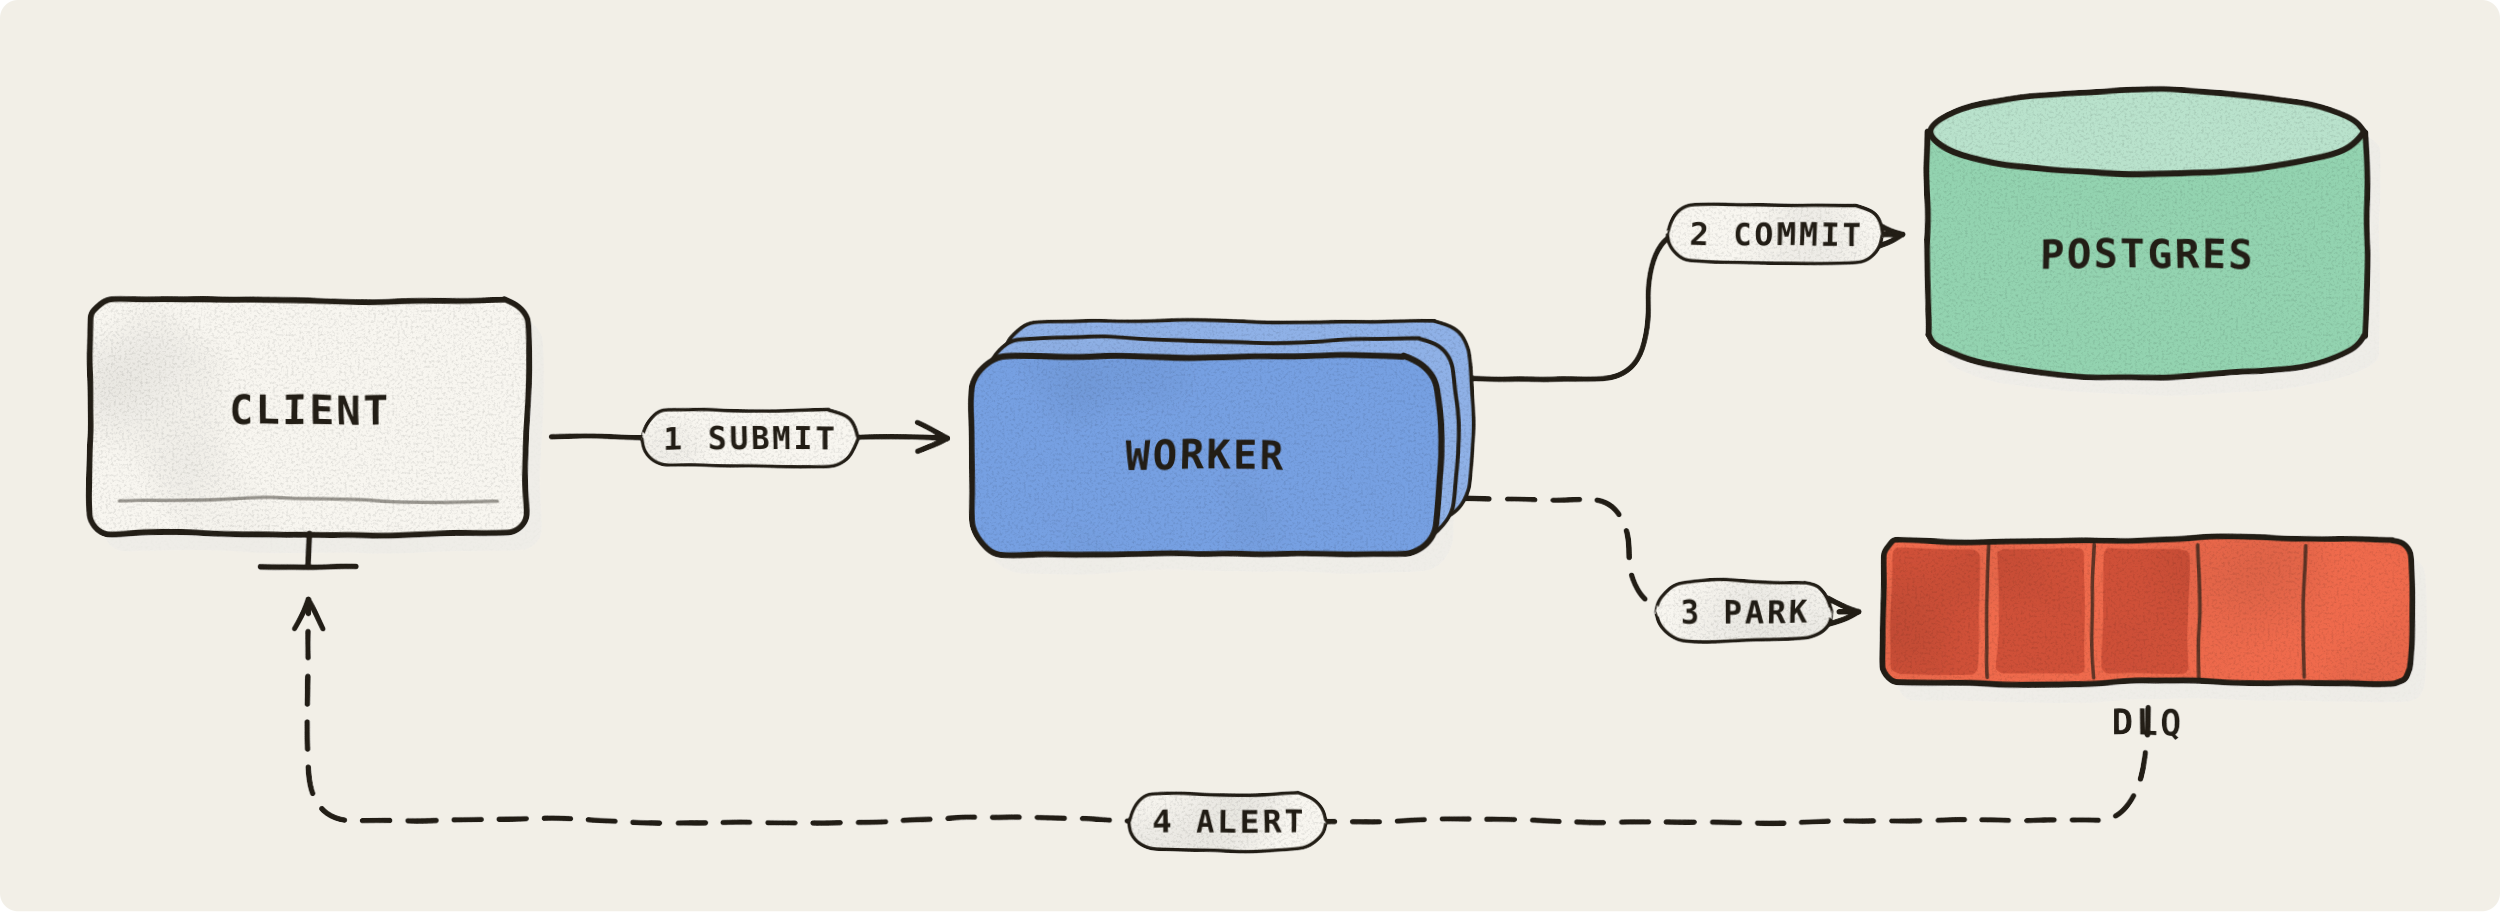
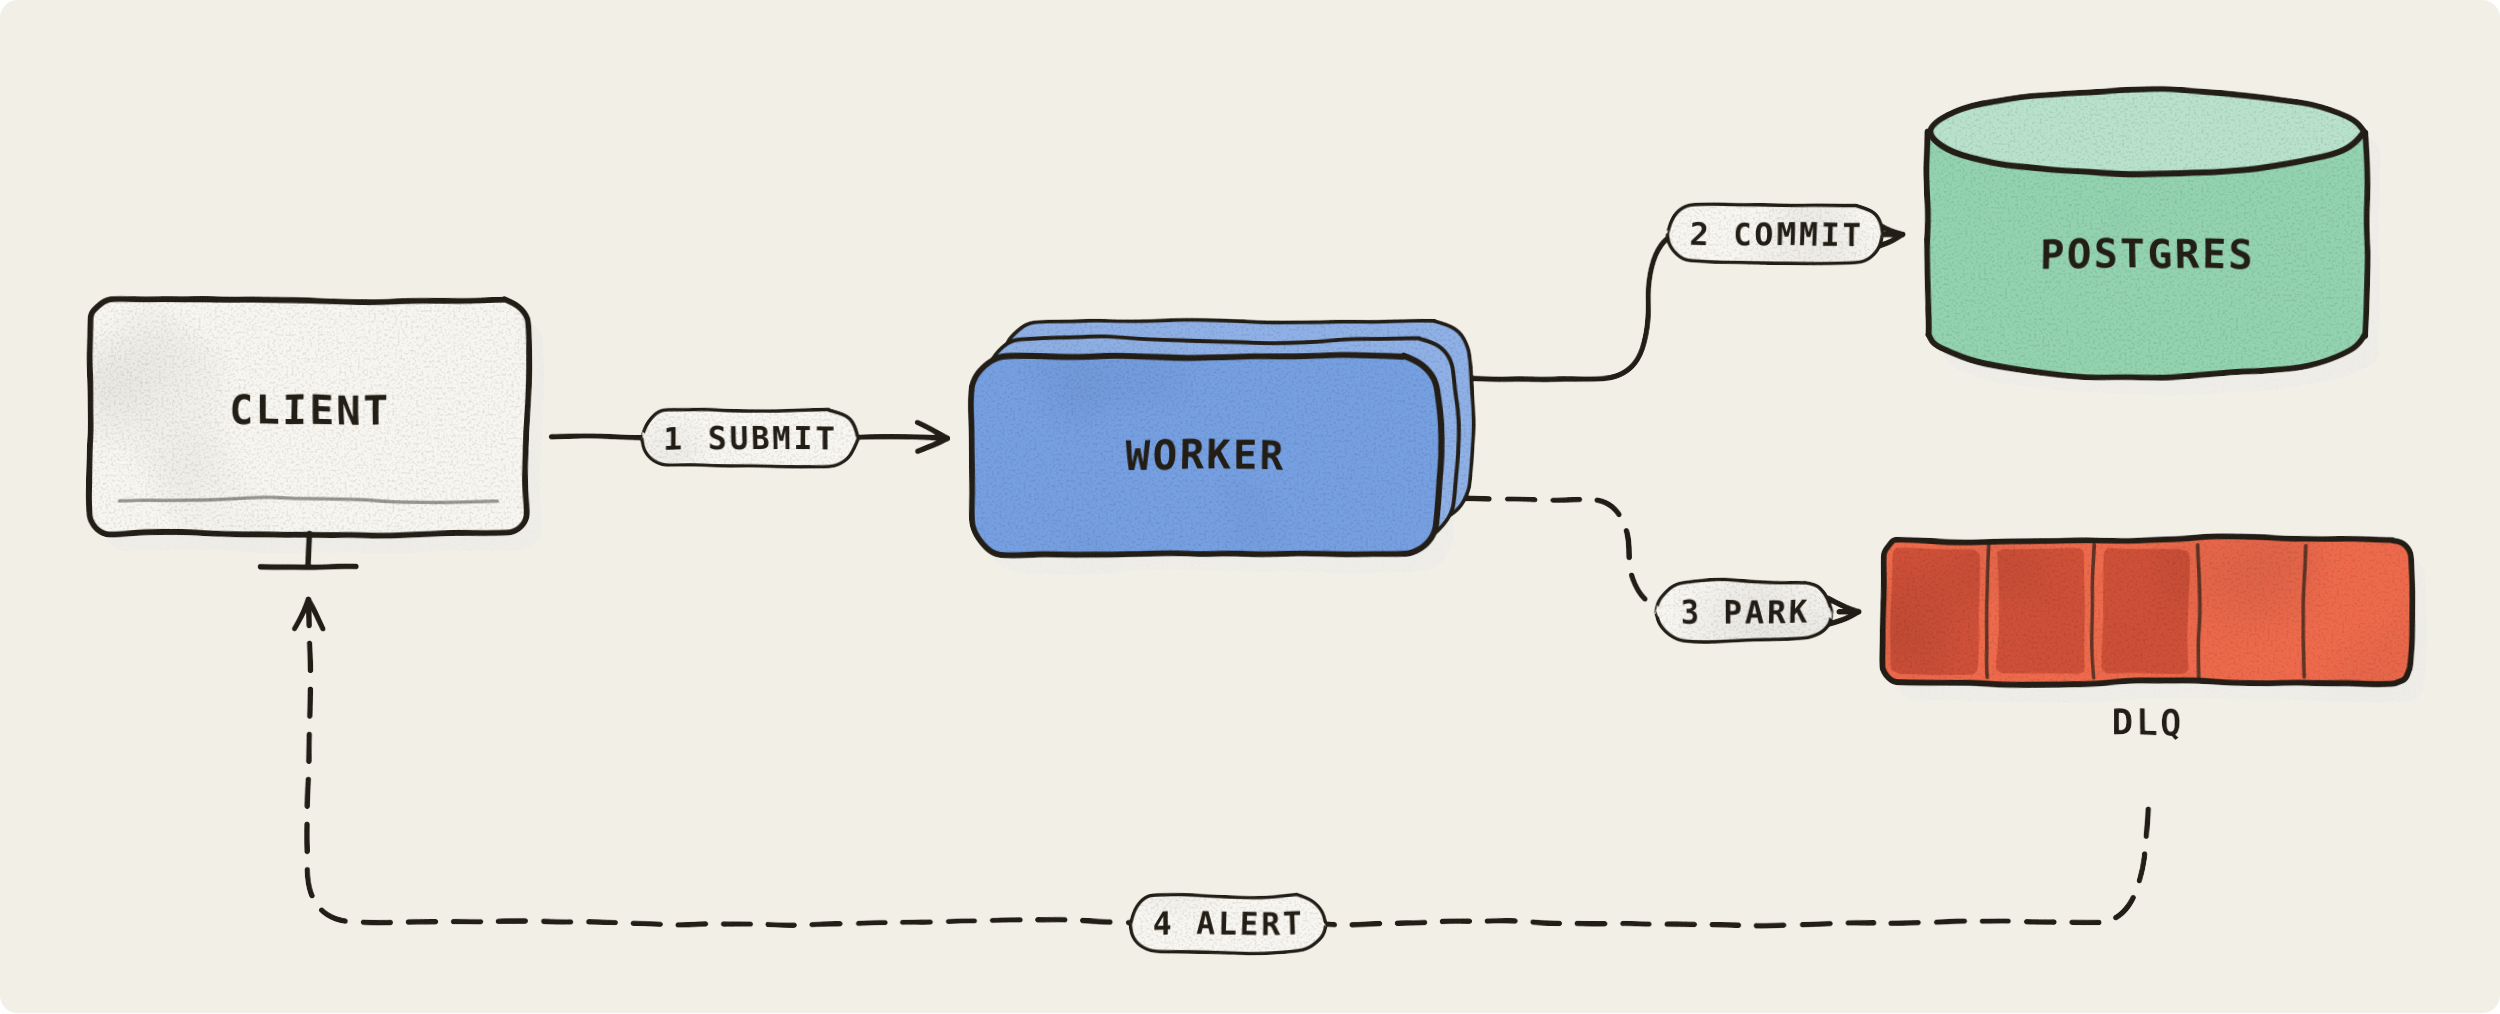
- <svg xmlns="http://www.w3.org/2000/svg" viewBox="50.0 50.0 834.0 304.0" width="834" height="304" font-family="ui-monospace, 'SF Mono', Menlo, Consolas, monospace">
-   <rect x="50.0" y="50.0" width="834.0" height="304.0" fill="#f2efe7" rx="6" />
+ <svg xmlns="http://www.w3.org/2000/svg" viewBox="50.0 50.0 834.0 338.0" width="834" height="338" font-family="ui-monospace, 'SF Mono', Menlo, Consolas, monospace">
+   <rect x="50.0" y="50.0" width="834.0" height="338.0" fill="#f2efe7" rx="6" />
  <defs>
    <filter id="hand" x="-4%" y="-4%" width="108%" height="108%" color-interpolation-filters="sRGB">
      <feTurbulence type="fractalNoise" baseFrequency="0.038" numOctaves="2" seed="4" result="warp" />
      <feDisplacementMap in="SourceGraphic" in2="warp" scale="1.43" xChannelSelector="R" yChannelSelector="G" result="wob" />
      <feTurbulence type="fractalNoise" baseFrequency="1.13" numOctaves="3" seed="11" result="n1" />
      <feColorMatrix in="n1" type="matrix" values=".26 0 0 0 .86  .26 0 0 0 .86  .26 0 0 0 .86  0 0 0 0 1" result="grain" />
      <feTurbulence type="fractalNoise" baseFrequency="0.015" numOctaves="2" seed="7" result="n2" />
      <feColorMatrix in="n2" type="matrix" values=".3 0 0 0 .87  .3 0 0 0 .87  .3 0 0 0 .87  0 0 0 0 1" result="blot" />
      <feBlend in="wob" in2="grain" mode="multiply" result="g1" />
      <feBlend in="g1" in2="blot" mode="multiply" result="g2" />
      <feComposite in="g2" in2="wob" operator="in" />
    </filter>
  </defs>
  <g filter="url(#hand)" transform="translate(16 16)">
    <g class="edge" data-edge="client&gt;worker" opacity="1">
      <path class="s" d="M218 179.49Q251 179.81 267.5 179.8Q284 179.78 300.5 179.95Q317 180.11 333.5 180.06L350 180" fill="none" stroke="#231e16" stroke-width="1.9" stroke-linejoin="round" stroke-linecap="round" />
      <path class="s" d="M340.11 175.16Q345.04 177.62 347.52 178.81L350 180" fill="none" stroke="#231e16" stroke-width="1.9" stroke-linejoin="round" stroke-linecap="round" />
      <path class="s" d="M340.03 184.65Q345.12 182.56 347.56 181.28L350 180" fill="none" stroke="#231e16" stroke-width="1.9" stroke-linejoin="round" stroke-linecap="round" />
      <g class="tag">
        <path class="f" d="M310.5 170.7Q313.94 171.58 315.62 172.42Q317.3 173.25 318.21 174.83Q319.11 176.41 319.58 178.2Q320.04 180 320.2 180.03Q320.37 180.07 319.73 181.77Q319.09 183.48 318.16 185.08Q317.24 186.69 315.71 187.74Q314.18 188.79 312.36 189.24Q310.54 189.7 301.69 189.76Q292.85 189.82 284 189.58Q275.15 189.34 266.31 189.41Q257.46 189.48 255.69 189.06Q253.91 188.65 252.35 187.67Q250.78 186.69 249.68 185.17Q248.59 183.65 248.27 181.83Q247.96 180 247.96 180Q247.95 180 248.44 178.27Q248.93 176.53 249.91 175.02Q250.89 173.51 252.33 172.21Q253.76 170.92 255.61 170.58Q257.46 170.24 266.31 170.62Q275.15 171 284 171.13Q292.85 171.26 301.69 170.88L310.54 170.5Z" fill="#f8f6f0" />
        <path class="s" d="M310.5 170.7Q313.94 171.58 315.62 172.42Q317.3 173.25 318.21 174.83Q319.11 176.41 319.58 178.2Q320.04 180 320.2 180.03Q320.37 180.07 319.73 181.77Q319.09 183.48 318.16 185.08Q317.24 186.69 315.71 187.74Q314.18 188.79 312.36 189.24Q310.54 189.7 301.69 189.76Q292.85 189.82 284 189.58Q275.15 189.34 266.31 189.41Q257.46 189.48 255.69 189.06Q253.91 188.65 252.35 187.67Q250.78 186.69 249.68 185.17Q248.59 183.65 248.27 181.83Q247.96 180 247.96 180Q247.95 180 248.44 178.27Q248.93 176.53 249.91 175.02Q250.89 173.51 252.33 172.21Q253.76 170.92 255.61 170.58Q257.46 170.24 266.31 170.62Q275.15 171 284 171.13Q292.85 171.26 301.69 170.88L310.54 170.5Z" fill="none" stroke="#231e16" stroke-width="1.2" stroke-linejoin="round" stroke-linecap="round" />
        <text class="t" x="284" y="183.78" fill="#231e16" font-size="10.5" font-weight="700" text-anchor="middle" letter-spacing="0.09em">1 SUBMIT</text>
      </g>
    </g>
    <g class="edge" data-edge="worker&gt;db" opacity="1">
      <path class="s" d="M522 160.16Q552.87 160.69 568.51 160.21Q584.14 159.72 583.94 135.62Q583.74 111.52 597.95 111.18Q612.16 110.84 626.37 111.39Q640.58 111.95 654.79 111.98L669 112" fill="none" stroke="#231e16" stroke-width="1.9" stroke-linejoin="round" stroke-linecap="round" />
      <path class="s" d="M658.83 107.79Q663.65 110.49 666.33 111.24L669 112" fill="none" stroke="#231e16" stroke-width="1.9" stroke-linejoin="round" stroke-linecap="round" />
      <path class="s" d="M658.93 116.44Q664.24 114.83 666.62 113.42L669 112" fill="none" stroke="#231e16" stroke-width="1.9" stroke-linejoin="round" stroke-linecap="round" />
      <g class="tag">
        <path class="f" d="M652.91 102.5Q656.38 103.47 658.04 104.35Q659.71 105.23 660.7 106.8Q661.69 108.36 662.05 110.18Q662.41 112 662.33 111.98Q662.24 111.97 661.91 113.76Q661.57 115.56 660.57 117.09Q659.56 118.62 658.06 119.75Q656.56 120.87 654.74 121.24Q652.91 121.61 644.06 121.73Q635.22 121.86 626.37 121.82Q617.52 121.79 608.7 121.55Q599.87 121.31 598 121.09Q596.13 120.88 594.64 119.78Q593.16 118.69 592.05 117.17Q590.95 115.66 590.64 113.83Q590.33 112 590.41 112.02Q590.5 112.03 590.92 110.29Q591.33 108.55 592.2 106.88Q593.06 105.2 594.58 104Q596.11 102.8 597.97 102.47Q599.83 102.13 608.68 102.14Q617.52 102.15 626.37 102.41Q635.22 102.68 644.06 102.59L652.91 102.5Z" fill="#f8f6f0" />
        <path class="s" d="M652.91 102.5Q656.38 103.47 658.04 104.35Q659.71 105.23 660.7 106.8Q661.69 108.36 662.05 110.18Q662.41 112 662.33 111.98Q662.24 111.97 661.91 113.76Q661.57 115.56 660.57 117.09Q659.56 118.62 658.06 119.75Q656.56 120.87 654.74 121.24Q652.91 121.61 644.06 121.73Q635.22 121.86 626.37 121.82Q617.52 121.79 608.7 121.55Q599.87 121.31 598 121.09Q596.13 120.88 594.64 119.78Q593.16 118.69 592.05 117.17Q590.95 115.66 590.64 113.83Q590.33 112 590.41 112.02Q590.5 112.03 590.92 110.29Q591.33 108.55 592.2 106.88Q593.06 105.2 594.58 104Q596.11 102.8 597.97 102.47Q599.83 102.13 608.68 102.14Q617.52 102.15 626.37 102.41Q635.22 102.68 644.06 102.59L652.91 102.5Z" fill="none" stroke="#231e16" stroke-width="1.2" stroke-linejoin="round" stroke-linecap="round" />
        <text class="t" x="626.37" y="115.78" fill="#231e16" font-size="10.5" font-weight="700" text-anchor="middle" letter-spacing="0.09em">2 COMMIT</text>
      </g>
    </g>
    <g class="edge" data-edge="worker&gt;dlq" opacity="1">
      <path class="s" d="M522 200.21Q549.72 201.07 563.61 200.68Q577.49 200.28 577.47 219.08Q577.44 237.88 596.58 238.27Q615.72 238.66 634.86 238.33L654 238" fill="none" stroke="#231e16" stroke-width="1.9" stroke-linejoin="round" stroke-linecap="round" stroke-dasharray="9 6" />
      <path class="s" d="M643.93 233.58Q648.75 236.28 651.37 237.14L654 238" fill="none" stroke="#231e16" stroke-width="1.9" stroke-linejoin="round" stroke-linecap="round" />
      <path class="s" d="M643.85 242.26Q649.22 240.78 651.61 239.39L654 238" fill="none" stroke="#231e16" stroke-width="1.9" stroke-linejoin="round" stroke-linecap="round" />
      <g class="tag">
        <path class="f" d="M635.77 228.41Q639.58 228.93 640.96 230.15Q642.35 231.36 643.28 232.89Q644.21 234.43 644.73 236.21Q645.25 238 645.28 238.01Q645.32 238.01 645.03 239.9Q644.75 241.79 643.58 243.2Q642.4 244.62 640.85 245.48Q639.3 246.35 637.52 246.84Q635.75 247.33 629.07 247.22Q622.4 247.11 615.72 247.49Q609.04 247.88 602.33 247.86Q595.62 247.83 593.86 247.27Q592.1 246.71 590.63 245.65Q589.16 244.59 588.06 243.11Q586.96 241.63 586.57 239.81Q586.19 238 586.14 237.99Q586.1 237.98 586.51 236.18Q586.92 234.37 588.05 232.98Q589.18 231.6 590.62 230.43Q592.06 229.27 593.88 228.78Q595.69 228.3 602.37 227.85Q609.04 227.4 615.72 227.75Q622.4 228.09 629.07 228.29L635.75 228.5Z" fill="#f8f6f0" />
        <path class="s" d="M635.77 228.41Q639.58 228.93 640.96 230.15Q642.35 231.36 643.28 232.89Q644.21 234.43 644.73 236.21Q645.25 238 645.28 238.01Q645.32 238.01 645.03 239.9Q644.75 241.79 643.58 243.2Q642.4 244.62 640.85 245.48Q639.3 246.35 637.52 246.84Q635.75 247.33 629.07 247.22Q622.4 247.11 615.72 247.49Q609.04 247.88 602.33 247.86Q595.62 247.83 593.86 247.27Q592.1 246.71 590.63 245.65Q589.16 244.59 588.06 243.11Q586.96 241.63 586.57 239.81Q586.19 238 586.14 237.99Q586.1 237.98 586.51 236.18Q586.92 234.37 588.05 232.98Q589.18 231.6 590.62 230.43Q592.06 229.27 593.88 228.78Q595.69 228.3 602.37 227.85Q609.04 227.4 615.72 227.75Q622.4 228.09 629.07 228.29L635.75 228.5Z" fill="none" stroke="#231e16" stroke-width="1.2" stroke-linejoin="round" stroke-linecap="round" />
        <text class="t" x="615.72" y="241.78" fill="#231e16" font-size="10.5" font-weight="700" text-anchor="middle" letter-spacing="0.09em">3 PARK</text>
      </g>
    </g>
    <g class="edge" data-edge="dlq&gt;client" opacity="1">
-       <path class="s" d="M750.5 270Q750 307.89 733.87 307.71Q717.74 307.53 701.61 307.43Q685.47 307.33 669.34 307.63Q653.21 307.94 637.08 308.43Q620.95 308.91 604.82 308.46Q588.68 308.01 572.55 308.17Q556.42 308.33 540.29 307.62Q524.16 306.91 508.03 307.69Q491.89 308.46 475.76 308.14Q459.63 307.83 443.5 308.13Q427.37 308.42 411.24 307.7Q395.11 306.98 378.97 306.85Q362.84 306.71 346.71 307.42Q330.58 308.13 314.45 308.19Q298.32 308.24 282.18 308.5Q266.05 308.76 249.92 308.12Q233.79 307.47 217.66 307.32Q201.53 307.17 185.39 307.42Q169.26 307.68 153.13 307.84Q137 308 136.53 289.5Q136.06 271 136.53 252.5L137 234" fill="none" stroke="#231e16" stroke-width="1.9" stroke-linejoin="round" stroke-linecap="round" stroke-dasharray="9 6" />
+       <path class="s" d="M750.5 304Q750 341.89 733.87 341.71Q717.74 341.53 701.61 341.43Q685.47 341.33 669.34 341.63Q653.21 341.94 637.08 342.43Q620.95 342.91 604.82 342.46Q588.68 342.01 572.55 342.17Q556.42 342.33 540.29 341.62Q524.16 340.91 508.03 341.69Q491.89 342.46 475.76 342.14Q459.63 341.83 443.5 342.13Q427.37 342.42 411.24 341.7Q395.11 340.98 378.97 340.85Q362.84 340.71 346.71 341.42Q330.58 342.13 314.45 342.19Q298.32 342.24 282.18 342.5Q266.05 342.76 249.92 342.12Q233.79 341.47 217.66 341.32Q201.53 341.17 185.39 341.42Q169.26 341.68 153.13 341.84Q137 342 136.57 324Q136.14 306 136.76 288Q137.38 270 137.19 252L137 234" fill="none" stroke="#231e16" stroke-width="1.9" stroke-linejoin="round" stroke-linecap="round" stroke-dasharray="9 6" />
      <path class="s" d="M132.18 243.89Q134.98 239.12 135.99 236.56L137 234" fill="none" stroke="#231e16" stroke-width="1.9" stroke-linejoin="round" stroke-linecap="round" />
      <path class="s" d="M141.66 243.96Q139.38 238.96 138.19 236.48L137 234" fill="none" stroke="#231e16" stroke-width="1.9" stroke-linejoin="round" stroke-linecap="round" />
      <g class="tag">
-         <path class="f" d="M466.8 298.42Q470.2 299.55 471.73 300.5Q473.26 301.45 474.39 302.91Q475.51 304.37 475.9 306.19Q476.29 308 476.35 308.01Q476.41 308.02 476.01 309.85Q475.62 311.67 474.45 313.04Q473.29 314.4 471.83 315.47Q470.37 316.54 468.58 317.01Q466.79 317.47 459.02 317.89Q451.26 318.31 443.5 317.98Q435.74 317.64 427.98 317.53Q420.23 317.42 418.41 317.09Q416.6 316.75 414.96 315.8Q413.31 314.84 412.26 313.26Q411.2 311.68 410.96 309.84Q410.72 308 410.79 308.02Q410.87 308.03 411.34 306.32Q411.81 304.61 412.7 303.01Q413.58 301.41 415.04 300.12Q416.5 298.83 418.36 298.65Q420.22 298.46 427.98 298.72Q435.74 298.97 443.5 299.2Q451.26 299.42 459.02 298.96L466.79 298.5Z" fill="#f8f6f0" />
-         <path class="s" d="M466.8 298.42Q470.2 299.55 471.73 300.5Q473.26 301.45 474.39 302.91Q475.51 304.37 475.9 306.19Q476.29 308 476.35 308.01Q476.41 308.02 476.01 309.85Q475.62 311.67 474.45 313.04Q473.29 314.4 471.83 315.47Q470.37 316.54 468.58 317.01Q466.79 317.47 459.02 317.89Q451.26 318.31 443.5 317.98Q435.74 317.64 427.98 317.53Q420.23 317.42 418.41 317.09Q416.6 316.75 414.96 315.8Q413.31 314.84 412.26 313.26Q411.2 311.68 410.96 309.84Q410.72 308 410.79 308.02Q410.87 308.03 411.34 306.32Q411.81 304.61 412.7 303.01Q413.58 301.41 415.04 300.12Q416.5 298.83 418.36 298.65Q420.22 298.46 427.98 298.72Q435.74 298.97 443.5 299.2Q451.26 299.42 459.02 298.96L466.79 298.5Z" fill="none" stroke="#231e16" stroke-width="1.2" stroke-linejoin="round" stroke-linecap="round" />
-         <text class="t" x="443.5" y="311.78" fill="#231e16" font-size="10.5" font-weight="700" text-anchor="middle" letter-spacing="0.09em">4 ALERT</text>
+         <path class="f" d="M466.8 332.42Q470.2 333.55 471.73 334.5Q473.26 335.45 474.39 336.91Q475.51 338.37 475.9 340.19Q476.29 342 476.35 342.01Q476.41 342.02 476.01 343.85Q475.62 345.67 474.45 347.04Q473.29 348.4 471.83 349.47Q470.37 350.54 468.58 351.01Q466.79 351.47 459.02 351.89Q451.26 352.31 443.5 351.98Q435.74 351.64 427.98 351.53Q420.23 351.42 418.41 351.09Q416.6 350.75 414.96 349.8Q413.31 348.84 412.26 347.26Q411.2 345.68 410.96 343.84Q410.72 342 410.79 342.02Q410.87 342.03 411.34 340.32Q411.81 338.61 412.7 337.01Q413.58 335.41 415.04 334.12Q416.5 332.83 418.36 332.65Q420.22 332.46 427.98 332.72Q435.74 332.97 443.5 333.2Q451.26 333.42 459.02 332.96L466.79 332.5Z" fill="#f8f6f0" />
+         <path class="s" d="M466.8 332.42Q470.2 333.55 471.73 334.5Q473.26 335.45 474.39 336.91Q475.51 338.37 475.9 340.19Q476.29 342 476.35 342.01Q476.41 342.02 476.01 343.85Q475.62 345.67 474.45 347.04Q473.29 348.4 471.83 349.47Q470.37 350.54 468.58 351.01Q466.79 351.47 459.02 351.89Q451.26 352.31 443.5 351.98Q435.74 351.64 427.98 351.53Q420.23 351.42 418.41 351.09Q416.6 350.75 414.96 349.8Q413.31 348.84 412.26 347.26Q411.2 345.68 410.96 343.84Q410.72 342 410.79 342.02Q410.87 342.03 411.34 340.32Q411.81 338.61 412.7 337.01Q413.58 335.41 415.04 334.12Q416.5 332.83 418.36 332.65Q420.22 332.46 427.98 332.72Q435.74 332.97 443.5 333.2Q451.26 333.42 459.02 332.96L466.79 332.5Z" fill="none" stroke="#231e16" stroke-width="1.2" stroke-linejoin="round" stroke-linecap="round" />
+         <text class="t" x="443.5" y="345.78" fill="#231e16" font-size="10.5" font-weight="700" text-anchor="middle" letter-spacing="0.09em">4 ALERT</text>
      </g>
    </g>
    <g class="node" data-node="client" opacity="1">
      <g class="shadow" transform="translate(5 6)">
        <path class="f" d="M202.04 133.78Q204.83 134.96 206.05 135.78Q207.28 136.6 208.25 137.78Q209.22 138.97 209.78 140.49Q210.33 142 210.53 152.33Q210.74 162.67 209.89 173Q209.05 183.33 209.46 193.65Q209.88 203.98 209.7 205.56Q209.53 207.15 208.64 208.48Q207.75 209.8 206.41 210.63Q205.07 211.46 203.54 211.6Q202 211.75 191.17 211.76Q180.33 211.77 169.5 212.35Q158.67 212.94 147.83 212.57Q137 212.21 126.17 212.55Q115.33 212.89 104.5 212Q93.67 211.12 82.82 211.63Q71.97 212.15 70.34 211.94Q68.71 211.73 67.35 210.81Q65.98 209.9 65.13 208.51Q64.27 207.13 64.13 205.56Q64 204 64.02 193.67Q64.04 183.33 63.98 173Q63.93 162.67 64.06 152.35Q64.19 142.04 64.27 140.4Q64.36 138.77 65.41 137.64Q66.45 136.5 67.68 135.5Q68.92 134.5 70.46 134.13Q72 133.76 82.83 133.79Q93.67 133.81 104.5 133.74Q115.33 133.67 126.17 133.82Q137 133.98 147.83 134.51Q158.67 135.05 169.5 134.68Q180.33 134.31 191.17 134.16L202 134Z" fill="#41538f" opacity="0.17" />
      </g>
      <path class="f" d="M202.04 133.78Q204.83 134.96 206.05 135.78Q207.28 136.6 208.25 137.78Q209.22 138.97 209.78 140.49Q210.33 142 210.53 152.33Q210.74 162.67 209.89 173Q209.05 183.33 209.46 193.65Q209.88 203.98 209.7 205.56Q209.53 207.15 208.64 208.48Q207.75 209.8 206.41 210.63Q205.07 211.46 203.54 211.6Q202 211.75 191.17 211.76Q180.33 211.77 169.5 212.35Q158.67 212.94 147.83 212.57Q137 212.21 126.17 212.55Q115.33 212.89 104.5 212Q93.67 211.12 82.82 211.63Q71.97 212.15 70.34 211.94Q68.71 211.73 67.35 210.81Q65.98 209.9 65.13 208.51Q64.27 207.13 64.13 205.56Q64 204 64.02 193.67Q64.04 183.33 63.98 173Q63.93 162.67 64.06 152.35Q64.19 142.04 64.27 140.4Q64.36 138.77 65.41 137.64Q66.45 136.5 67.68 135.5Q68.92 134.5 70.46 134.13Q72 133.76 82.83 133.79Q93.67 133.81 104.5 133.74Q115.33 133.67 126.17 133.82Q137 133.98 147.83 134.51Q158.67 135.05 169.5 134.68Q180.33 134.31 191.17 134.16L202 134Z" fill="#f8f6f0" />
      <path class="s" d="M202.04 133.78Q204.83 134.96 206.05 135.78Q207.28 136.6 208.25 137.78Q209.22 138.97 209.78 140.49Q210.33 142 210.53 152.33Q210.74 162.67 209.89 173Q209.05 183.33 209.46 193.65Q209.88 203.98 209.7 205.56Q209.53 207.15 208.64 208.48Q207.75 209.8 206.41 210.63Q205.07 211.46 203.54 211.6Q202 211.75 191.17 211.76Q180.33 211.77 169.5 212.35Q158.67 212.94 147.83 212.57Q137 212.21 126.17 212.55Q115.33 212.89 104.5 212Q93.67 211.12 82.82 211.63Q71.97 212.15 70.34 211.94Q68.71 211.73 67.35 210.81Q65.98 209.9 65.13 208.51Q64.27 207.13 64.13 205.56Q64 204 64.02 193.67Q64.04 183.33 63.98 173Q63.93 162.67 64.06 152.35Q64.19 142.04 64.27 140.4Q64.36 138.77 65.41 137.64Q66.45 136.5 67.68 135.5Q68.92 134.5 70.46 134.13Q72 133.76 82.83 133.79Q93.67 133.81 104.5 133.74Q115.33 133.67 126.17 133.82Q137 133.98 147.83 134.51Q158.67 135.05 169.5 134.68Q180.33 134.31 191.17 134.16L202 134Z" fill="none" stroke="#231e16" stroke-width="2" stroke-linejoin="round" stroke-linecap="round" />
      <path class="s" d="M74 200.85Q99.2 200.95 111.8 200.62Q124.4 200.29 137 200.44Q149.6 200.6 162.2 201.22Q174.8 201.83 187.4 201.42L200 201" fill="none" stroke="#231e16" stroke-width="1.1" stroke-linejoin="round" stroke-linecap="round" opacity="0.45" />
      <path class="s" d="M137.4 212L137 222" fill="none" stroke="#231e16" stroke-width="2" stroke-linejoin="round" stroke-linecap="round" />
      <path class="s" d="M121 223.02L153 223" fill="none" stroke="#231e16" stroke-width="2" stroke-linejoin="round" stroke-linecap="round" />
      <text class="t" x="137" y="175.5" fill="#231e16" font-size="13.5" font-weight="700" text-anchor="middle" letter-spacing="0.06em">CLIENT</text>
    </g>
    <g class="node" data-node="worker" opacity="1">
      <g class="shadow" transform="translate(5 6)">
        <path class="f" d="M501.98 153.11Q506.42 154.17 508.39 155.38Q510.36 156.6 511.53 158.54Q512.7 160.49 513.3 162.74Q513.91 165 514.3 175.5Q514.7 186 514.42 196.51Q514.14 207.03 513.47 209.22Q512.8 211.4 511.61 213.39Q510.41 215.37 508.5 216.74Q506.6 218.11 504.3 218.43Q502 218.75 491 219.18Q480 219.61 469 219.29Q458 218.96 447 218.69Q436 218.42 425 218.25Q414 218.08 403 218.89Q392 219.7 380.97 219.52Q369.93 219.35 367.63 218.77Q365.34 218.19 363.4 216.85Q361.47 215.52 360.2 213.55Q358.92 211.59 358.39 209.3Q357.86 207 357.31 196.5Q356.75 186 357.33 175.49Q357.9 164.98 358.33 162.64Q358.75 160.3 360.22 158.54Q361.69 156.77 363.54 155.29Q365.39 153.81 367.69 153.39Q370 152.98 381 152.99Q392 153.01 403 152.86Q414 152.72 425 152.95Q436 153.18 447 153.2Q458 153.22 469 153.28Q480 153.35 491 153.18L502 153Z" fill="#41538f" opacity="0.17" />
      </g>
      <path class="f" d="M512.78 141.11Q517.22 142.17 519.19 143.38Q521.16 144.6 522.33 146.54Q523.5 148.49 524.1 150.74Q524.71 153 525.1 163.5Q525.5 174 525.22 184.51Q524.94 195.03 524.27 197.22Q523.6 199.4 522.41 201.39Q521.21 203.37 519.3 204.74Q517.4 206.11 515.1 206.43Q512.8 206.75 501.8 207.18Q490.8 207.61 479.8 207.29Q468.8 206.96 457.8 206.69Q446.8 206.42 435.8 206.25Q424.8 206.08 413.8 206.89Q402.8 207.7 391.77 207.52Q380.73 207.35 378.43 206.77Q376.14 206.19 374.2 204.85Q372.27 203.52 371 201.55Q369.72 199.59 369.19 197.3Q368.66 195 368.11 184.5Q367.55 174 368.13 163.49Q368.7 152.98 369.13 150.64Q369.55 148.3 371.02 146.54Q372.49 144.77 374.34 143.29Q376.19 141.81 378.49 141.39Q380.8 140.98 391.8 140.99Q402.8 141.01 413.8 140.86Q424.8 140.72 435.8 140.95Q446.8 141.18 457.8 141.2Q468.8 141.22 479.8 141.28Q490.8 141.35 501.8 141.18L512.8 141Z" fill="#8fb1e7" />
      <path class="s" d="M512.78 141.11Q517.22 142.17 519.19 143.38Q521.16 144.6 522.33 146.54Q523.5 148.49 524.1 150.74Q524.71 153 525.1 163.5Q525.5 174 525.22 184.51Q524.94 195.03 524.27 197.22Q523.6 199.4 522.41 201.39Q521.21 203.37 519.3 204.74Q517.4 206.11 515.1 206.43Q512.8 206.75 501.8 207.18Q490.8 207.61 479.8 207.29Q468.8 206.96 457.8 206.69Q446.8 206.42 435.8 206.25Q424.8 206.08 413.8 206.89Q402.8 207.7 391.77 207.52Q380.73 207.35 378.43 206.77Q376.14 206.19 374.2 204.85Q372.27 203.52 371 201.55Q369.72 199.59 369.19 197.3Q368.66 195 368.11 184.5Q367.55 174 368.13 163.49Q368.7 152.98 369.13 150.64Q369.55 148.3 371.02 146.54Q372.49 144.77 374.34 143.29Q376.19 141.81 378.49 141.39Q380.8 140.98 391.8 140.99Q402.8 141.01 413.8 140.86Q424.8 140.72 435.8 140.95Q446.8 141.18 457.8 141.2Q468.8 141.22 479.8 141.28Q490.8 141.35 501.8 141.18L512.8 141Z" fill="none" stroke="#231e16" stroke-width="1.3" stroke-linejoin="round" stroke-linecap="round" />
      <path class="f" d="M507.37 147.14Q511.88 148.08 513.87 149.31Q515.85 150.54 517.14 152.48Q518.42 154.42 518.88 156.71Q519.35 159 520.1 169.5Q520.85 180 520.19 190.51Q519.53 201.03 518.87 203.22Q518.21 205.41 516.91 207.23Q515.6 209.06 513.84 210.8Q512.08 212.54 509.74 212.83Q507.4 213.12 496.4 212.88Q485.4 212.64 474.4 212.48Q463.4 212.33 452.4 212.2Q441.4 212.07 430.4 212.14Q419.4 212.2 408.4 213.08Q397.4 213.96 386.35 213.72Q375.3 213.48 373.18 212.6Q371.05 211.72 368.92 210.65Q366.78 209.58 365.78 207.54Q364.78 205.5 363.96 203.25Q363.13 201 362.88 190.5Q362.62 180 362.78 169.45Q362.93 158.91 363.67 156.69Q364.41 154.47 365.77 152.66Q367.13 150.84 368.97 149.4Q370.82 147.95 373.11 147.5Q375.4 147.04 386.4 146.53Q397.4 146.02 408.4 146.72Q419.4 147.42 430.4 147.69Q441.4 147.95 452.4 148.07Q463.4 148.19 474.4 147.66Q485.4 147.13 496.4 147.06L507.4 147Z" fill="#8fb1e7" />
      <path class="s" d="M507.37 147.14Q511.88 148.08 513.87 149.31Q515.85 150.54 517.14 152.48Q518.42 154.42 518.88 156.71Q519.35 159 520.1 169.5Q520.85 180 520.19 190.51Q519.53 201.03 518.87 203.22Q518.21 205.41 516.91 207.23Q515.6 209.06 513.84 210.8Q512.08 212.54 509.74 212.83Q507.4 213.12 496.4 212.88Q485.4 212.64 474.4 212.48Q463.4 212.33 452.4 212.2Q441.4 212.07 430.4 212.14Q419.4 212.2 408.4 213.08Q397.4 213.96 386.35 213.72Q375.3 213.48 373.18 212.6Q371.05 211.72 368.92 210.65Q366.78 209.58 365.78 207.54Q364.78 205.5 363.96 203.25Q363.13 201 362.88 190.5Q362.62 180 362.78 169.45Q362.93 158.91 363.67 156.69Q364.41 154.47 365.77 152.66Q367.13 150.84 368.97 149.4Q370.82 147.95 373.11 147.5Q375.4 147.04 386.4 146.53Q397.4 146.02 408.4 146.72Q419.4 147.42 430.4 147.69Q441.4 147.95 452.4 148.07Q463.4 148.19 474.4 147.66Q485.4 147.13 496.4 147.06L507.4 147Z" fill="none" stroke="#231e16" stroke-width="1.3" stroke-linejoin="round" stroke-linecap="round" />
      <path class="f" d="M502.07 152.65Q506.49 154.06 508.34 155.39Q510.19 156.71 511.58 158.57Q512.96 160.43 513.51 162.72Q514.07 165 514.73 175.5Q515.39 186 514.51 196.46Q513.62 206.92 513.25 209.19Q512.87 211.45 511.61 213.36Q510.35 215.28 508.45 216.6Q506.56 217.92 504.28 218.56Q502 219.2 491 219.04Q480 218.89 469 219.05Q458 219.22 447 218.78Q436 218.35 425 218.66Q414 218.98 403 218.95Q392 218.92 380.98 219.06Q369.96 219.2 367.6 218.77Q365.24 218.34 363.51 216.83Q361.78 215.31 360.44 213.43Q359.11 211.55 358.53 209.28Q357.94 207 358.14 196.5Q358.33 186 358.05 175.48Q357.76 164.95 358.28 162.64Q358.81 160.34 360.22 158.51Q361.62 156.68 363.51 155.27Q365.4 153.87 367.7 153.24Q370 152.62 381 152.79Q392 152.97 403 153.07Q414 153.17 425 153.29Q436 153.41 447 152.9Q458 152.4 469 152.46Q480 152.52 491 152.76L502 153Z" fill="#76a0e2" />
      <path class="s" d="M502.07 152.65Q506.49 154.06 508.34 155.39Q510.19 156.71 511.58 158.57Q512.96 160.43 513.51 162.72Q514.07 165 514.73 175.5Q515.39 186 514.51 196.46Q513.62 206.92 513.25 209.19Q512.87 211.45 511.61 213.36Q510.35 215.28 508.45 216.6Q506.56 217.92 504.28 218.56Q502 219.2 491 219.04Q480 218.89 469 219.05Q458 219.22 447 218.78Q436 218.35 425 218.66Q414 218.98 403 218.95Q392 218.92 380.98 219.06Q369.96 219.2 367.6 218.77Q365.24 218.34 363.51 216.83Q361.78 215.31 360.44 213.43Q359.11 211.55 358.53 209.28Q357.94 207 358.14 196.5Q358.33 186 358.05 175.48Q357.76 164.95 358.28 162.64Q358.81 160.34 360.22 158.51Q361.62 156.68 363.51 155.27Q365.4 153.87 367.7 153.24Q370 152.62 381 152.79Q392 152.97 403 153.07Q414 153.17 425 153.29Q436 153.41 447 152.9Q458 152.4 469 152.46Q480 152.52 491 152.76L502 153Z" fill="none" stroke="#231e16" stroke-width="2" stroke-linejoin="round" stroke-linecap="round" />
      <text class="t" x="436" y="190.5" fill="#231e16" font-size="13.5" font-weight="700" text-anchor="middle" letter-spacing="0.06em">WORKER</text>
    </g>
    <g class="node" data-node="db" opacity="1">
      <g class="shadow" transform="translate(5 6)">
        <path class="f" d="M677 78L677 146A73 14 0 0 0 823 146L823 78A73 14 0 0 0 677 78Z" fill="#41538f" opacity="0.17" />
      </g>
      <path class="f" d="M677 78L677 146A73 14 0 0 0 823 146L823 78A73 14 0 0 0 677 78Z" fill="#93d3b0" />
      <path class="f" d="M822.68 77.74Q819.49 82.49 814.31 84.56Q809.14 86.63 801.04 88.12Q792.94 89.61 782.75 90.49Q772.56 91.37 761.28 91.71Q750 92.04 738.73 91.62Q727.45 91.2 717.24 90.42Q707.03 89.64 698.94 88.05Q690.86 86.45 685.72 84.38Q680.59 82.31 678.81 80.17Q677.03 78.02 678.83 75.93Q680.64 73.84 685.76 71.66Q690.89 69.48 698.99 68.04Q707.08 66.6 717.27 65.76Q727.45 64.92 738.73 64.43Q750 63.94 761.28 64.32Q772.56 64.7 782.74 65.67Q792.92 66.64 801.01 68.15Q809.1 69.66 814.31 71.63Q819.52 73.6 821.26 75.8L823 78Z" fill="#b9e2cc" />
      <path class="s" d="M822.64 145.79Q821.03 148.87 818.4 150.47Q815.77 152.07 811.46 153.61Q807.15 155.15 801.35 156.15Q795.54 157.15 788.6 157.75Q781.66 158.35 773.95 158.89Q766.24 159.43 758.12 159.68Q750 159.94 741.86 160.03Q733.72 160.12 726 159.58Q718.28 159.03 711.4 157.88Q704.53 156.72 698.72 155.74Q692.92 154.76 688.66 153.26Q684.4 151.77 681.5 150.51Q678.6 149.25 677.8 147.63L677 146" fill="none" stroke="#231e16" stroke-width="2" stroke-linejoin="round" stroke-linecap="round" />
      <path class="s" d="M676.98 78Q676.61 100.67 677.12 112Q677.63 123.33 677.31 134.67L677 146" fill="none" stroke="#231e16" stroke-width="2" stroke-linejoin="round" stroke-linecap="round" />
      <path class="s" d="M823.1 78Q823.87 100.67 823.89 112Q823.9 123.33 823.45 134.67L823 146" fill="none" stroke="#231e16" stroke-width="2" stroke-linejoin="round" stroke-linecap="round" />
      <path class="s" d="M822.68 77.74Q819.49 82.49 814.31 84.56Q809.14 86.63 801.04 88.12Q792.94 89.61 782.75 90.49Q772.56 91.37 761.28 91.71Q750 92.04 738.73 91.62Q727.45 91.2 717.24 90.42Q707.03 89.64 698.94 88.05Q690.86 86.45 685.72 84.38Q680.59 82.31 678.81 80.17Q677.03 78.02 678.83 75.93Q680.64 73.84 685.76 71.66Q690.89 69.48 698.99 68.04Q707.08 66.6 717.27 65.76Q727.45 64.92 738.73 64.43Q750 63.94 761.28 64.32Q772.56 64.7 782.74 65.67Q792.92 66.64 801.01 68.15Q809.1 69.66 814.31 71.63Q819.52 73.6 821.26 75.8L823 78Z" fill="none" stroke="#231e16" stroke-width="2" stroke-linejoin="round" stroke-linecap="round" />
      <text class="t" x="750" y="123.5" fill="#231e16" font-size="13.5" font-weight="700" text-anchor="middle" letter-spacing="0.06em">POSTGRES</text>
    </g>
    <g class="node" data-node="dlq" opacity="1">
      <g class="shadow" transform="translate(5 6)">
        <path class="f" d="M831.97 214.16Q834.32 214.43 835.33 215.06Q836.34 215.69 837.05 216.68Q837.76 217.66 838.09 218.83Q838.43 220 838.62 229Q838.81 238 838.45 247.01Q838.09 256.02 837.73 257.1Q837.36 258.18 836.9 259.36Q836.44 260.53 835.36 261Q834.28 261.46 833.14 261.89Q832 262.32 820.29 262.07Q808.57 261.82 796.86 261.96Q785.14 262.09 773.43 261.41Q761.71 260.73 750 261.2Q738.29 261.67 726.57 262.23Q714.86 262.79 703.14 262.29Q691.43 261.8 679.75 261.73Q668.07 261.66 666.92 261.56Q665.77 261.45 664.86 260.78Q663.95 260.11 663.25 259.19Q662.56 258.28 662.15 257.14Q661.73 256 662.08 247Q662.43 238 662.16 228.99Q661.89 219.98 662.22 218.87Q662.55 217.77 663.25 216.9Q663.94 216.04 664.78 215.04Q665.62 214.04 666.81 214.12Q668 214.21 679.71 214.52Q691.43 214.84 703.14 214.66Q714.86 214.47 726.57 214.5Q738.29 214.52 750 214.04Q761.71 213.56 773.43 213.28Q785.14 213 796.86 213.38Q808.57 213.77 820.29 213.89L832 214Z" fill="#41538f" opacity="0.17" />
      </g>
      <path class="f" d="M831.97 214.16Q834.32 214.43 835.33 215.06Q836.34 215.69 837.05 216.68Q837.76 217.66 838.09 218.83Q838.43 220 838.62 229Q838.81 238 838.45 247.01Q838.09 256.02 837.73 257.1Q837.36 258.18 836.9 259.36Q836.44 260.53 835.36 261Q834.28 261.46 833.14 261.89Q832 262.32 820.29 262.07Q808.57 261.82 796.86 261.96Q785.14 262.09 773.43 261.41Q761.71 260.73 750 261.2Q738.29 261.67 726.57 262.23Q714.86 262.79 703.14 262.29Q691.43 261.8 679.75 261.73Q668.07 261.66 666.92 261.56Q665.77 261.45 664.86 260.78Q663.95 260.11 663.25 259.19Q662.56 258.28 662.15 257.14Q661.73 256 662.08 247Q662.43 238 662.16 228.99Q661.89 219.98 662.22 218.87Q662.55 217.77 663.25 216.9Q663.94 216.04 664.78 215.04Q665.62 214.04 666.81 214.12Q668 214.21 679.71 214.52Q691.43 214.84 703.14 214.66Q714.86 214.47 726.57 214.5Q738.29 214.52 750 214.04Q761.71 213.56 773.43 213.28Q785.14 213 796.86 213.38Q808.57 213.77 820.29 213.89L832 214Z" fill="#ef6a4c" />
      <path class="f" d="M691.17 217.15Q692.31 217.28 692.87 217.55Q693.42 217.81 693.82 218.31Q694.22 218.8 694.36 219.4Q694.49 220 694.23 229Q693.97 238 694.06 247Q694.16 255.99 694.09 256.59Q694.03 257.18 693.74 257.75Q693.45 258.31 692.94 258.77Q692.44 259.23 691.82 259.22Q691.2 259.21 679.6 259.1Q668 258.98 667.54 258.71Q667.07 258.44 666.5 258.27Q665.92 258.09 665.44 257.65Q664.95 257.2 664.78 256.6Q664.62 256 664.71 247Q664.81 238 664.94 229.01Q665.07 220.01 665.15 219.43Q665.23 218.86 665.47 218.24Q665.71 217.63 666.24 217.2Q666.76 216.78 667.38 216.93Q668 217.07 679.6 217.03L691.2 217Z" fill="#cf5038" />
      <path class="f" d="M726.34 217.31Q727.67 217.04 728.23 217.37Q728.78 217.7 729.07 218.26Q729.36 218.81 729.32 219.41Q729.27 220 729.17 229Q729.06 238 729.2 246.99Q729.33 255.99 729.36 256.64Q729.38 257.29 729.03 257.82Q728.67 258.35 728.1 258.5Q727.52 258.65 726.96 258.78Q726.4 258.92 714.84 258.77Q703.28 258.62 702.7 258.64Q702.13 258.66 701.6 258.39Q701.08 258.12 700.55 257.68Q700.02 257.23 700.1 256.62Q700.19 256 700.67 247Q701.14 238 700.84 229.03Q700.53 220.06 700.34 219.36Q700.15 218.66 700.57 218.21Q701 217.76 701.54 217.56Q702.08 217.36 702.64 217.35Q703.2 217.35 714.8 217.17L726.4 217Z" fill="#cf5038" />
      <path class="s" d="M697.35 216Q696.38 238 696.79 249L697.2 260" fill="none" stroke="#231e16" stroke-width="1.2" stroke-linejoin="round" stroke-linecap="round" opacity="0.7" />
      <path class="f" d="M761.56 217.2Q762.54 217.54 763.22 217.65Q763.9 217.76 764.18 218.3Q764.46 218.83 764.61 219.42Q764.77 220 764.28 229Q763.78 238 764.01 246.96Q764.23 255.93 764.27 256.52Q764.31 257.11 764.02 257.62Q763.73 258.14 763.25 258.52Q762.77 258.9 762.19 258.9Q761.6 258.91 750.04 258.77Q738.47 258.63 737.88 258.67Q737.29 258.71 736.82 258.4Q736.34 258.08 735.88 257.63Q735.43 257.19 735.34 256.59Q735.25 256 735.41 247Q735.58 238 735.69 229.04Q735.8 220.08 735.76 219.49Q735.71 218.91 735.99 218.39Q736.28 217.87 736.73 217.38Q737.18 216.89 737.79 216.98Q738.4 217.07 750 217.03L761.6 217Z" fill="#cf5038" />
      <path class="s" d="M732.65 216Q731.26 238 731.83 249L732.4 260" fill="none" stroke="#231e16" stroke-width="1.2" stroke-linejoin="round" stroke-linecap="round" opacity="0.7" />
      <path class="s" d="M767.32 216Q767.89 238 767.74 249L767.6 260" fill="none" stroke="#231e16" stroke-width="1.2" stroke-linejoin="round" stroke-linecap="round" opacity="0.7" />
      <path class="s" d="M803.07 216Q801.85 238 802.33 249L802.8 260" fill="none" stroke="#231e16" stroke-width="1.2" stroke-linejoin="round" stroke-linecap="round" opacity="0.7" />
      <path class="s" d="M831.97 214.16Q834.32 214.43 835.33 215.06Q836.34 215.69 837.05 216.68Q837.76 217.66 838.09 218.83Q838.43 220 838.62 229Q838.81 238 838.45 247.01Q838.09 256.02 837.73 257.1Q837.36 258.18 836.9 259.36Q836.44 260.53 835.36 261Q834.28 261.46 833.14 261.89Q832 262.32 820.29 262.07Q808.57 261.82 796.86 261.96Q785.14 262.09 773.43 261.41Q761.71 260.73 750 261.2Q738.29 261.67 726.57 262.23Q714.86 262.79 703.14 262.29Q691.43 261.8 679.75 261.73Q668.07 261.66 666.92 261.56Q665.77 261.45 664.86 260.78Q663.95 260.11 663.25 259.19Q662.56 258.28 662.15 257.14Q661.73 256 662.08 247Q662.43 238 662.16 228.99Q661.89 219.98 662.22 218.87Q662.55 217.77 663.25 216.9Q663.94 216.04 664.78 215.04Q665.62 214.04 666.81 214.12Q668 214.21 679.71 214.52Q691.43 214.84 703.14 214.66Q714.86 214.47 726.57 214.5Q738.29 214.52 750 214.04Q761.71 213.56 773.43 213.28Q785.14 213 796.86 213.38Q808.57 213.77 820.29 213.89L832 214Z" fill="none" stroke="#231e16" stroke-width="2" stroke-linejoin="round" stroke-linecap="round" />
      <text class="t" x="750" y="279" fill="#231e16" font-size="12" font-weight="700" text-anchor="middle" letter-spacing="0.06em">DLQ</text>
    </g>
  </g>
</svg>
